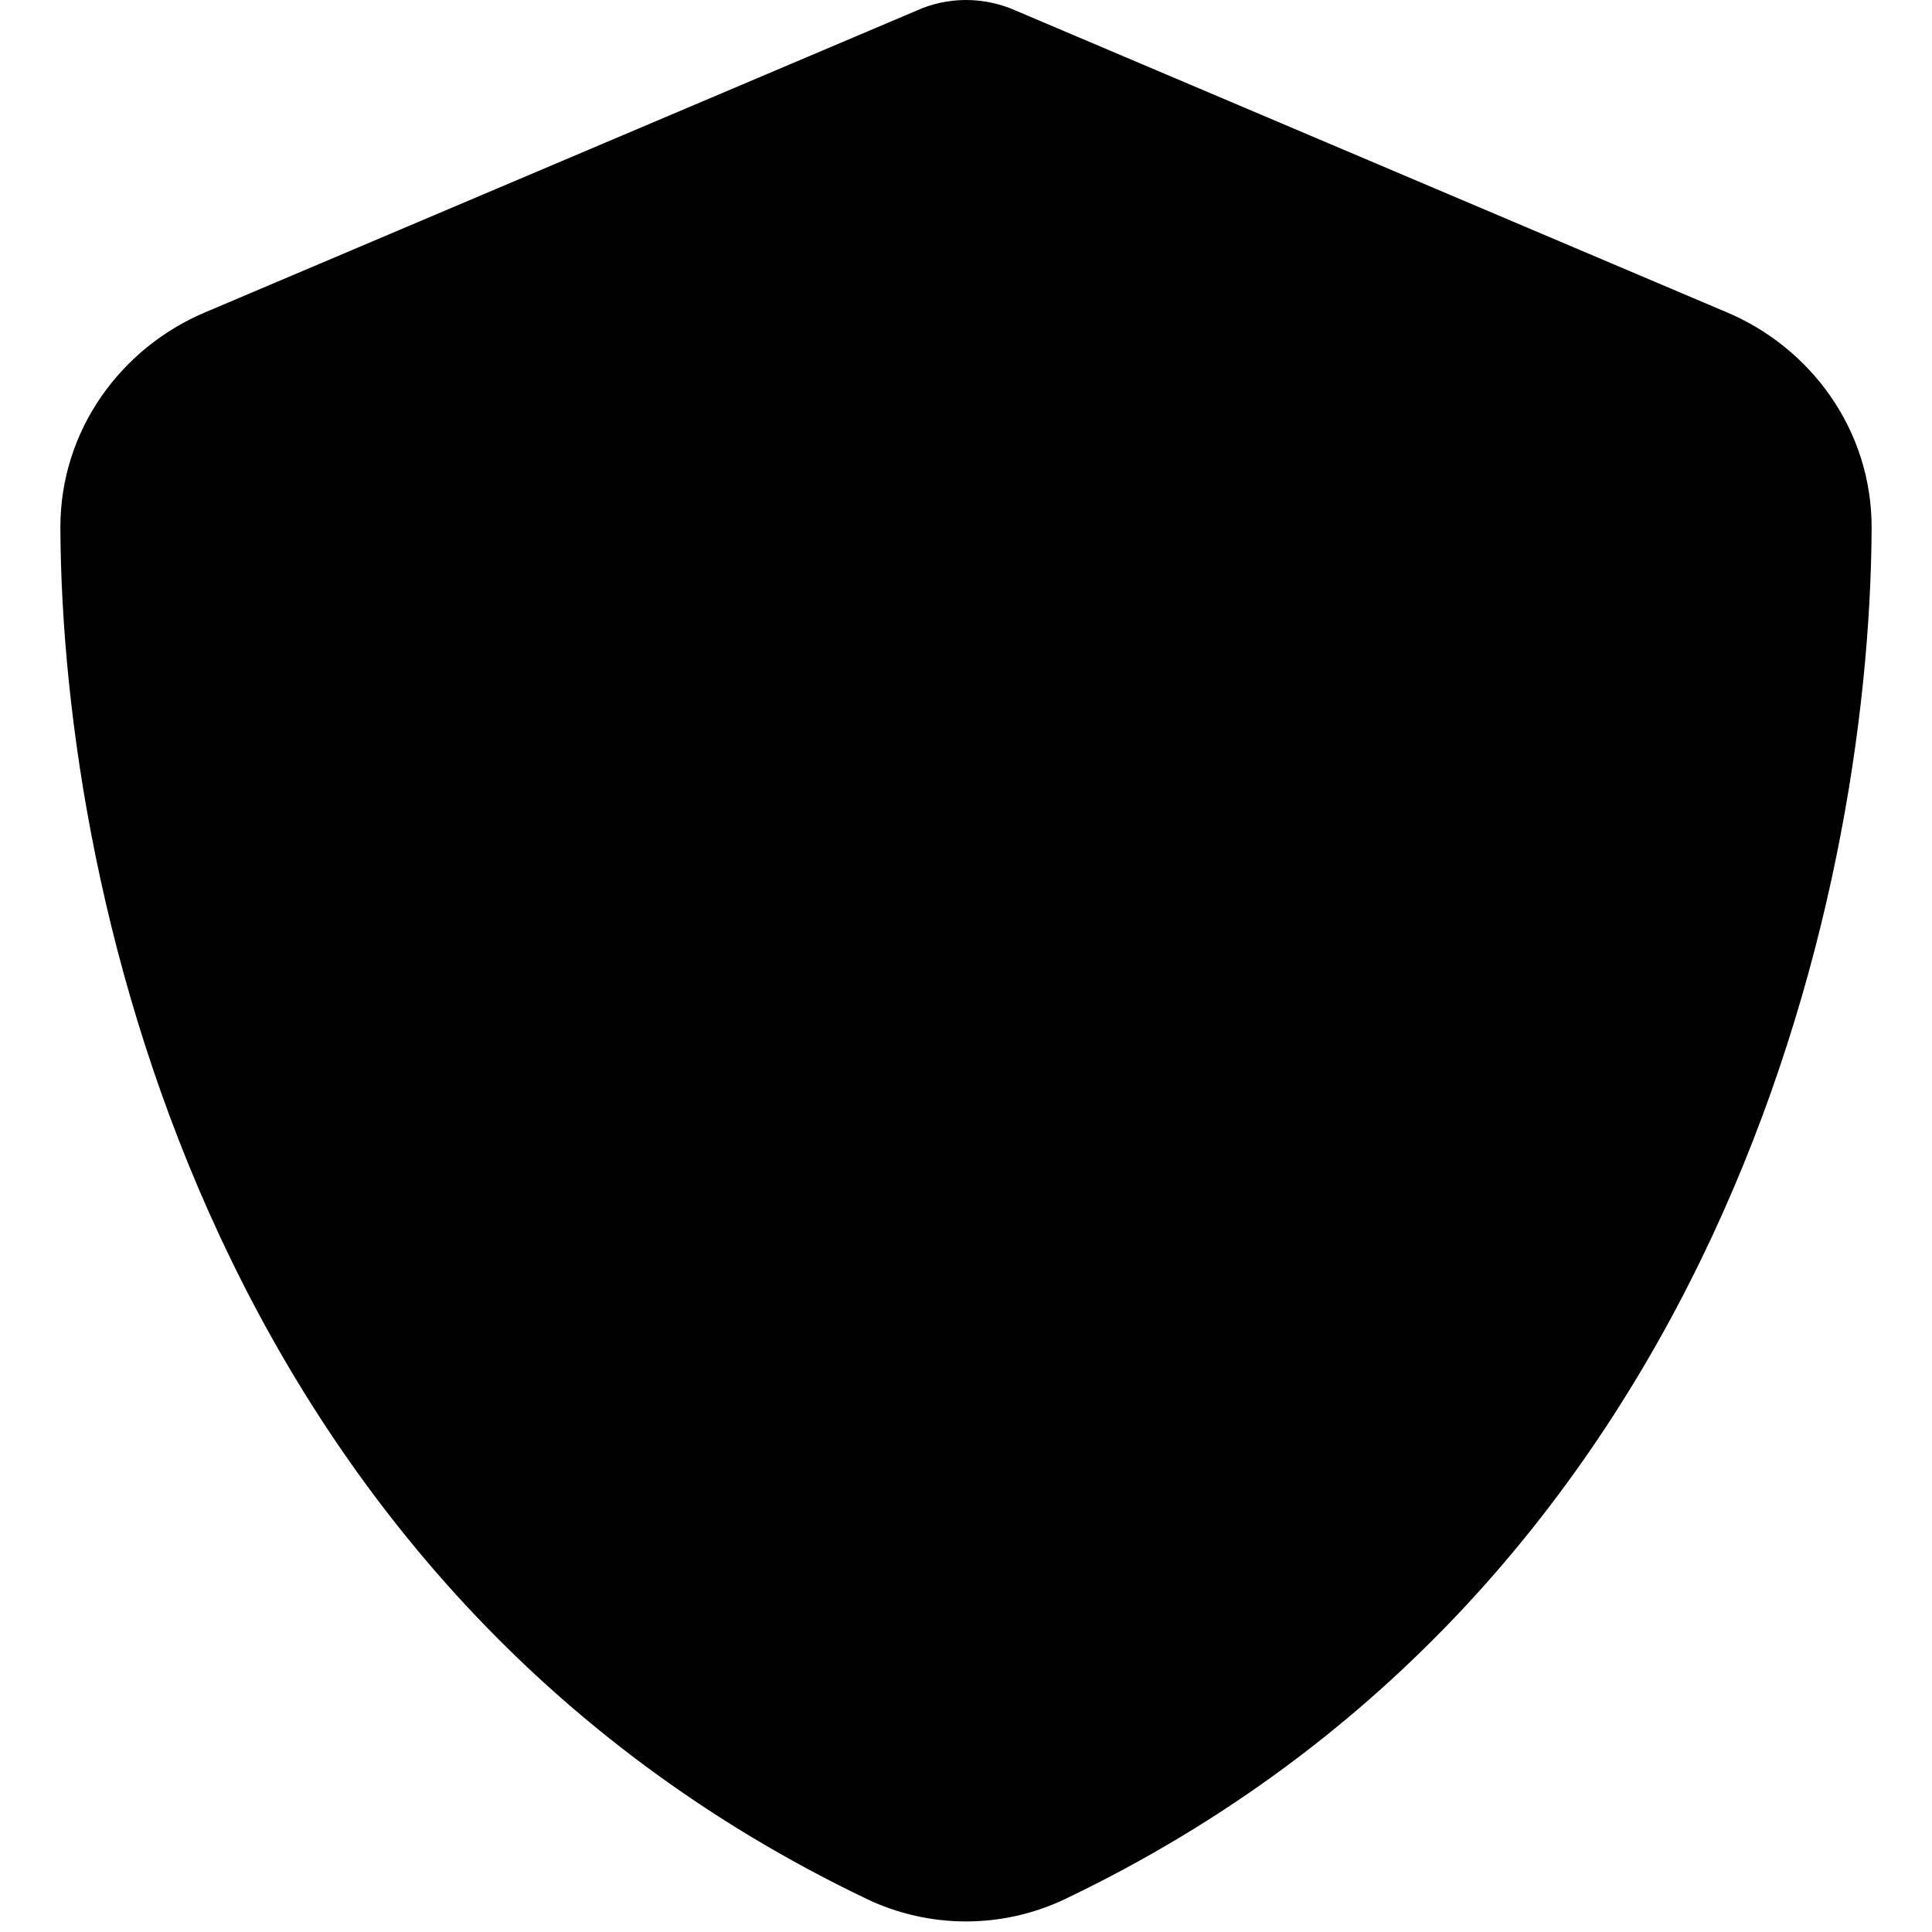
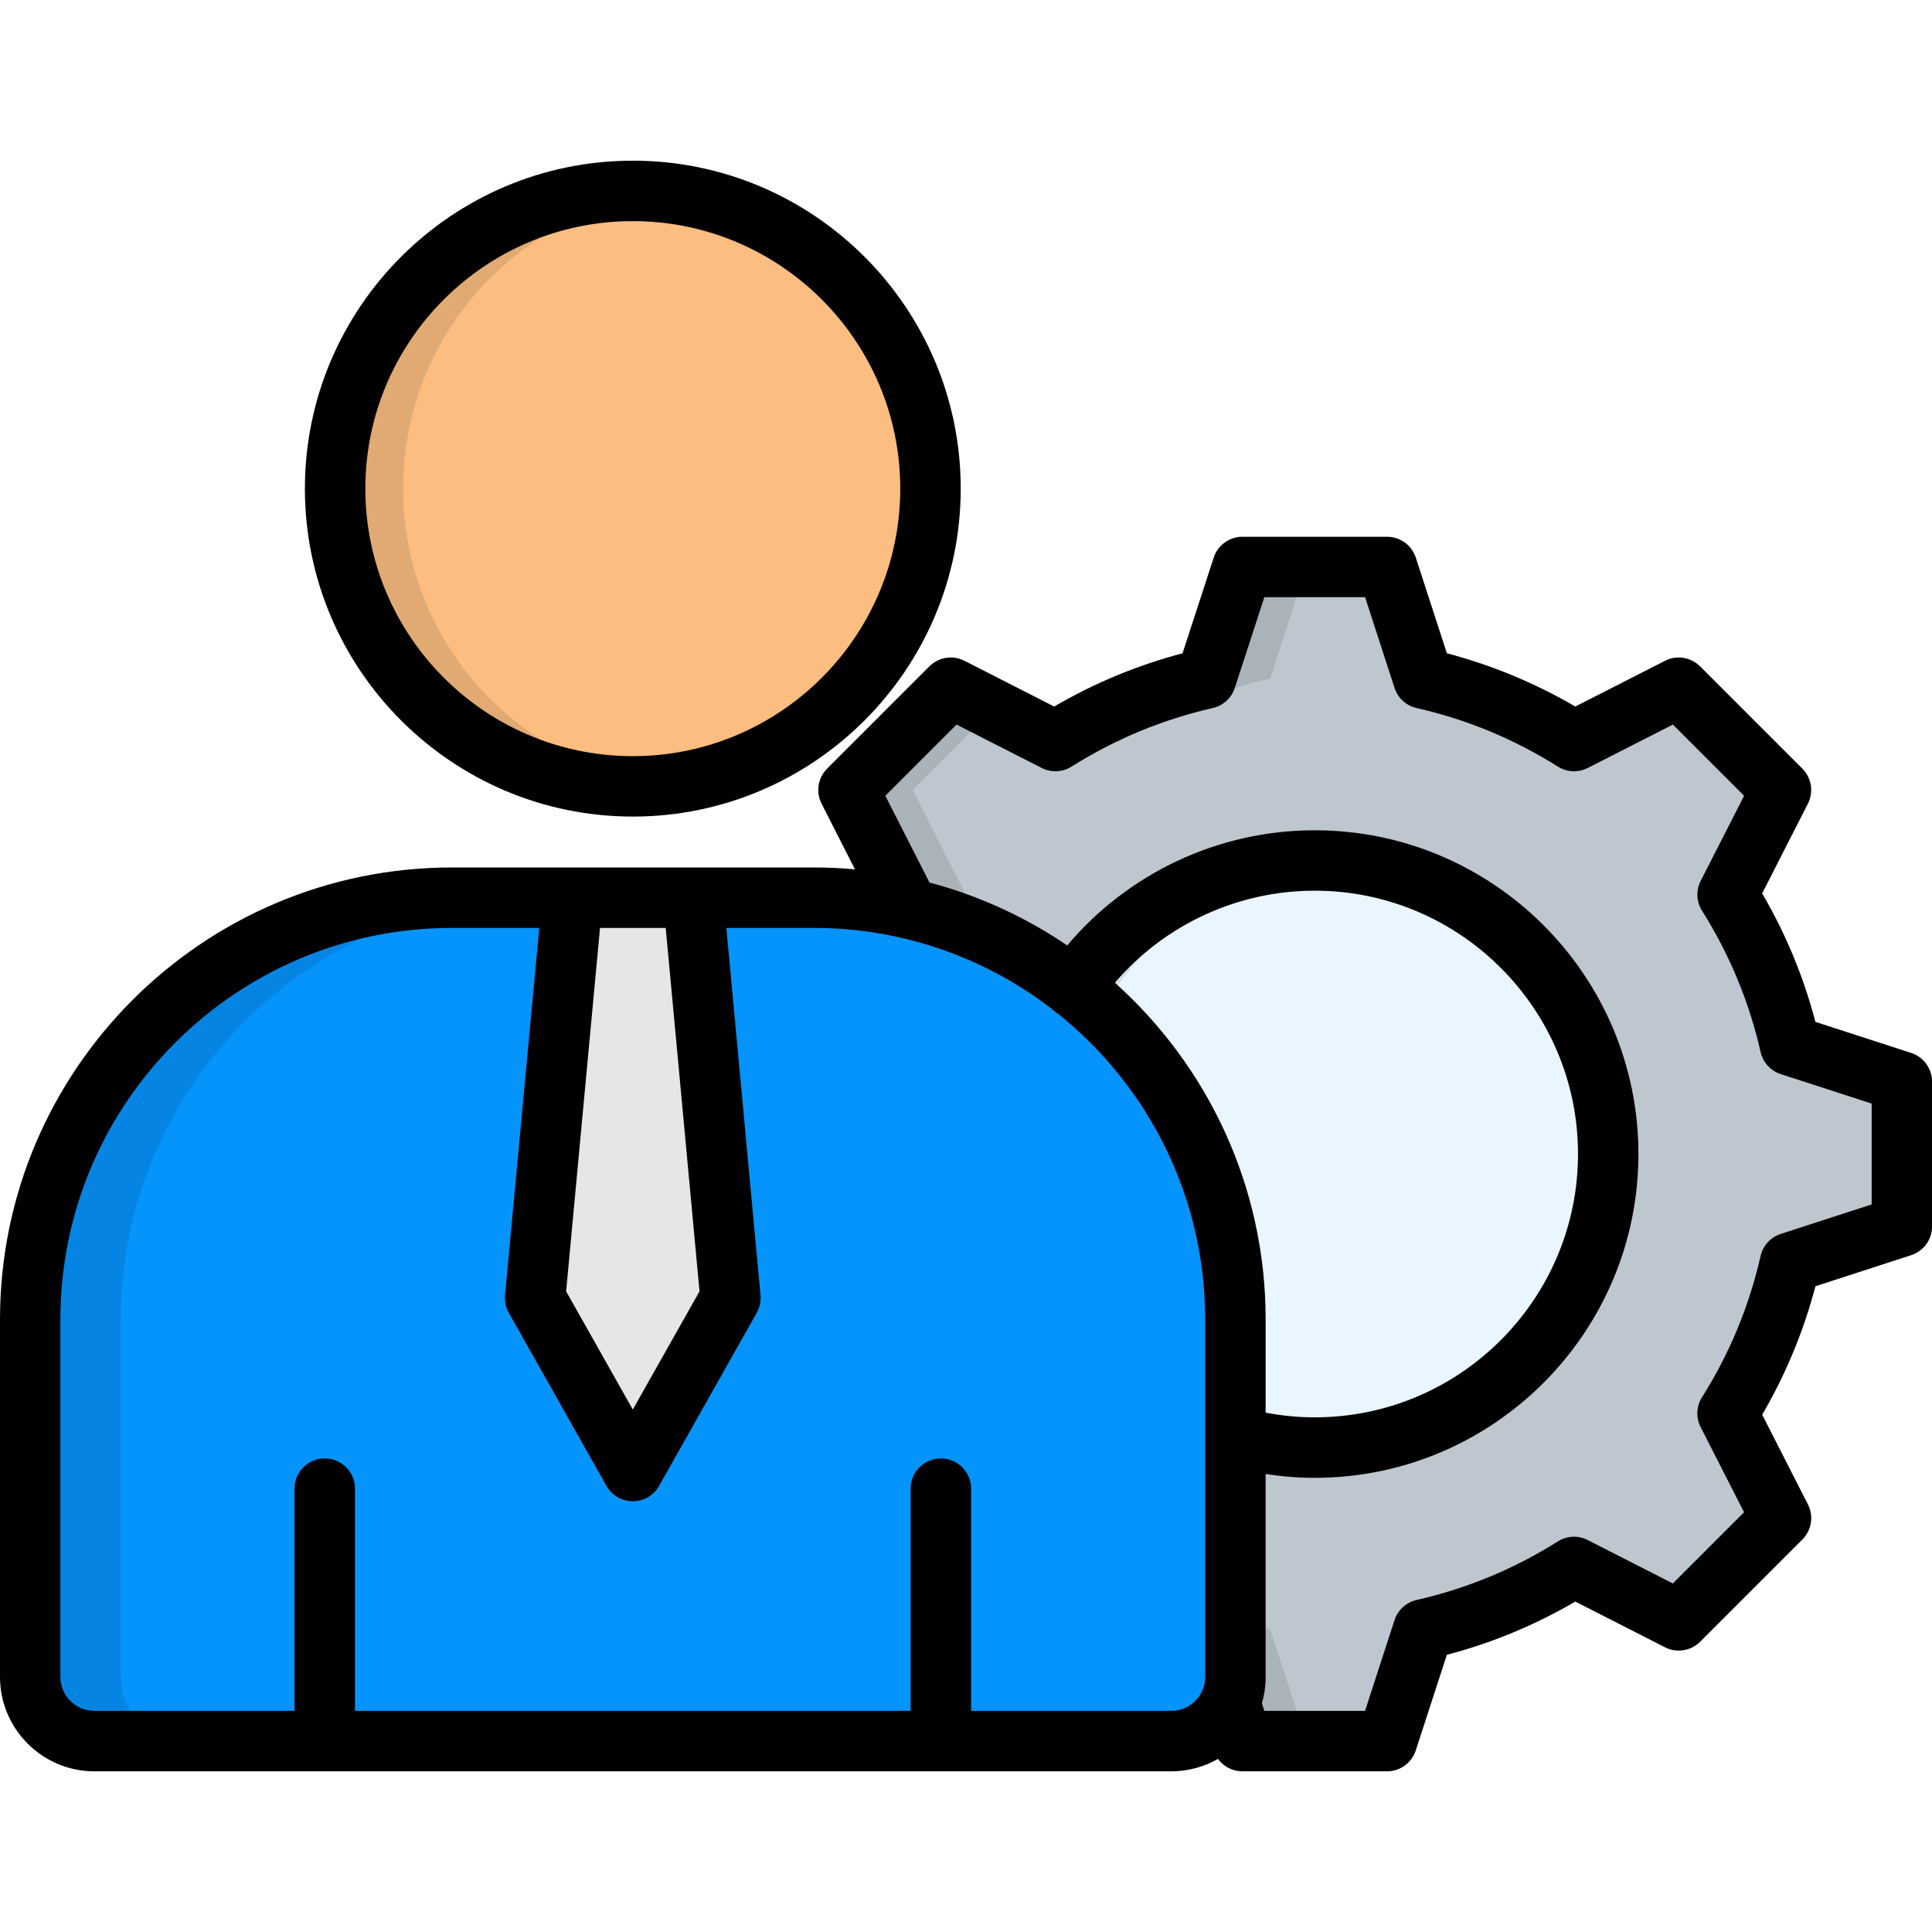
- <svg xmlns="http://www.w3.org/2000/svg" viewBox="0 0 512 512">
-   <path d="M256 0c4.6 0 9.2 1 13.4 2.9L457.7 82.8c22 9.3 38.4 31 38.3 57.2c-.5 99.2-41.3 280.7-213.6 363.2c-16.7 8-36.1 8-52.8 0C57.3 420.7 16.5 239.2 16 140c-.1-26.2 16.3-47.9 38.3-57.2L242.7 2.9C246.8 1 251.4 0 256 0z" />
+ <svg xmlns="http://www.w3.org/2000/svg" id="Layer_1" enable-background="new 0 0 512 512" height="512" viewBox="0 0 512 512" width="512">
+   <g clip-rule="evenodd" fill-rule="evenodd">
+     <path d="m377.21 179.82c14.36 3.27 27.82 8.95 39.93 16.56l10.65-5.44 17.08-8.71 13.57 13.57 13.54 13.54-8.71 17.08-5.44 10.68c7.63 12.11 13.29 25.57 16.56 39.93l11.37 3.68 18.23 5.93v19.17 19.17l-18.23 5.93-11.37 3.71c-3.27 14.36-8.92 27.82-16.56 39.9l5.44 10.68 8.71 17.08-13.54 13.57-13.57 13.54-17.08-8.7-10.65-5.44c-12.11 7.63-25.57 13.29-39.93 16.56l-3.71 11.37-5.93 18.23h-19.17-19.17l-5.9-18.23-3.71-11.37c-14.36-3.27-27.82-8.93-39.93-16.56l-10.65 5.44-17.08 8.7-13.57-13.54-13.57-13.57 8.71-17.08 5.44-10.68c-7.61-12.08-13.26-25.54-16.53-39.93l-11.4-3.68-18.21-5.93v-19.17-19.17l18.21-5.93 11.4-3.68c3.27-14.36 8.92-27.82 16.53-39.93l-5.44-10.68-8.71-17.08 13.57-13.54 13.57-13.57 17.08 8.71 10.65 5.44c12.11-7.61 25.57-13.29 39.93-16.56l3.71-11.37 5.9-18.23h19.17 19.17l5.93 18.23z" fill="#bec7cf" />
+     <path d="m348.41 228.04c42.98 0 77.8 34.82 77.8 77.77 0 42.98-34.82 77.8-77.8 77.8-42.95 0-77.77-34.82-77.77-77.8 0-42.94 34.82-77.77 77.77-77.77z" fill="#eaf6ff" />
+     <path d="m25.03 461.41h285.4c9.34 0 17-7.66 17-17.03v-94.74c0-61.46-50.28-111.77-111.77-111.77h-95.89c-61.49.01-111.77 50.31-111.77 111.77v94.74c0 9.37 7.66 17.03 17.03 17.03z" fill="#0593fc" />
+     <path d="m167.71 208.36c43.44 0 78.9-35.43 78.9-78.9 0-43.44-35.45-78.87-78.9-78.87s-78.9 35.42-78.9 78.87c.01 43.47 35.46 78.9 78.9 78.9z" fill="#fbbd80" />
+     <path d="m167.71 389.82 25.9-45.86-9.89-106.08h-32.02l-9.88 106.08z" fill="#e6e6e6" />
+     <path d="m25.03 461.41h24c-9.36 0-17.03-7.66-17.03-17.03v-94.74c0-61.46 50.28-111.77 111.77-111.77h-24c-61.49.01-111.77 50.31-111.77 111.77v94.74c0 9.37 7.66 17.03 17.03 17.03z" fill="#0584e3" />
+     <path d="m167.71 50.59c3.05 0 6.04.16 9.01.49-39.32 4.48-69.89 37.87-69.89 78.4 0 40.5 30.56 73.9 69.89 78.37-2.97.33-5.96.49-9.01.49-43.55 0-78.9-35.31-78.9-78.87.01-43.56 35.35-78.88 78.9-78.88z" fill="#e2aa73" />
+     <g fill="#abb3ba">
+       <path d="m287.66 191.77c9.94-5.3 20.68-9.36 31.96-11.95l3.71-11.37 5.9-18.23h17l-5.9 18.23-3.71 11.37c-14.36 3.27-27.82 8.95-39.93 16.56z" />
+       <path d="m237.22 239.99c.58-.96 1.18-1.92 1.76-2.88l-5.44-10.68-8.71-17.08 13.57-13.54 13.57-13.57 11.26 5.74-7.83 7.83-13.54 13.54 8.68 17.08 5.44 10.68c-1.4 2.25-2.75 4.53-4.01 6.87-4.79-1.66-9.7-3-14.75-3.99z" />
+       <path d="m346.24 461.41h-17l-3.27-10.13c.93-2.09 1.46-4.42 1.46-6.89v-15.05c3.02.93 6.1 1.76 9.2 2.47l3.71 11.37z" />
+     </g>
+     <path d="m348.41 228.04c1.95 0 3.87.05 5.77.19-26.83 1.98-49.9 17.55-62.28 39.87-2.42-2.25-4.92-4.42-7.52-6.45 14.02-20.31 37.47-33.61 64.03-33.61zm-20.98 148.49c8.24 3.79 17.25 6.18 26.75 6.87-1.89.14-3.82.22-5.77.22-7.25 0-14.31-1.02-20.98-2.88z" fill="#d3dde6" />
+   </g>
+   <path d="m506.48 279.04-25.38-8.24c-3.13-11.94-7.86-23.35-14.11-34.03l12.12-23.78c1.57-3.09.98-6.84-1.47-9.3l-27.1-27.1c-2.45-2.45-6.21-3.05-9.29-1.47l-23.78 12.12c-10.69-6.24-22.1-10.97-34.03-14.11l-8.24-25.35c-1.07-3.3-4.15-5.53-7.62-5.53h-38.32c-3.47 0-6.54 2.23-7.62 5.53l-8.25 25.35c-11.93 3.14-23.34 7.87-34.02 14.11l-23.77-12.12c-3.09-1.58-6.85-.98-9.3 1.47l-27.1 27.1c-2.45 2.45-3.05 6.21-1.47 9.3l8.85 17.4c-3.59-.33-7.23-.5-10.9-.5h-95.9c-66.05 0-119.78 53.73-119.78 119.78v94.73c0 13.79 11.22 25.02 25.02 25.02h285.38c4.5 0 8.73-1.2 12.38-3.29 1.48 2.03 3.86 3.29 6.47 3.29h38.32c3.47 0 6.54-2.23 7.62-5.53l8.24-25.35c11.94-3.13 23.35-7.86 34.04-14.11l23.78 12.12c3.09 1.57 6.84.98 9.3-1.47l27.1-27.1c2.45-2.45 3.05-6.21 1.47-9.3l-12.12-23.78c6.24-10.68 10.97-22.09 14.11-34.03l25.38-8.24c3.3-1.07 5.53-4.15 5.53-7.62v-38.35c-.01-3.47-2.24-6.55-5.54-7.62zm-321.1 63.18-17.68 31.32-17.67-31.32 8.98-96.31h17.41zm125.02 111.18h-53.05v-58.89c0-4.42-3.58-8.01-8.01-8.01s-8.01 3.58-8.01 8.01v58.89h-147.26v-58.89c0-4.42-3.58-8.01-8.01-8.01s-8.01 3.58-8.01 8.01v58.89h-53.05c-4.96 0-9-4.04-9-9v-94.73c0-57.22 46.55-103.76 103.76-103.76h23.16l-9.08 97.32c-.15 1.63.2 3.26 1 4.68l25.88 45.87c1.42 2.52 4.08 4.07 6.97 4.07s5.55-1.56 6.97-4.07l25.88-45.87c.8-1.42 1.15-3.05 1-4.68l-9.05-97.32h23.16c23.69 0 45.54 7.99 63.03 21.41.34.35.72.67 1.14.96.14.1.28.18.42.26 23.84 19.03 39.15 48.33 39.15 81.14v94.73c.01 4.96-4.03 8.99-8.99 8.99zm-14.95-192.97c13.19-15.38 32.5-24.39 52.96-24.39 38.47 0 69.78 31.3 69.78 69.77 0 38.49-31.3 69.8-69.78 69.8-4.35 0-8.7-.42-13-1.24v-24.71c0-35.41-15.45-67.28-39.96-89.23zm200.55 58.76-24.08 7.81c-2.69.87-4.72 3.09-5.35 5.85-3.01 13.28-8.23 25.88-15.52 37.44-1.51 2.39-1.64 5.4-.36 7.91l11.5 22.56-18.87 18.87-22.56-11.5c-2.52-1.29-5.52-1.15-7.91.36-11.56 7.29-24.16 12.51-37.44 15.52-2.75.63-4.98 2.65-5.85 5.34l-7.81 24.05h-26.69l-.65-2.01c.65-2.22 1-4.56 1-6.99v-53.77c4.3.66 8.65 1.01 13 1.01 47.31 0 85.79-38.5 85.79-85.82 0-47.3-38.49-85.79-85.79-85.79-25.41 0-49.36 11.28-65.59 30.52-11.01-7.49-23.34-13.19-36.54-16.69-.06-.13-.11-.26-.17-.39l-11.48-22.58 18.87-18.87 22.57 11.5c2.52 1.28 5.52 1.14 7.9-.36 11.56-7.28 24.15-12.51 37.42-15.52 2.75-.62 4.96-2.64 5.84-5.32l7.84-24.07h26.69l7.81 24.05c.87 2.69 3.09 4.72 5.85 5.34 13.28 3.01 25.88 8.23 37.44 15.52 2.39 1.51 5.4 1.64 7.91.36l22.56-11.5 18.87 18.87-11.5 22.56c-1.28 2.52-1.15 5.52.36 7.91 7.29 11.56 12.51 24.16 15.52 37.44.63 2.76 2.66 4.98 5.35 5.85l24.08 7.81v26.73zm-328.3-102.79c47.92 0 86.9-38.99 86.9-86.92 0-47.92-38.98-86.9-86.9-86.9-47.91 0-86.9 38.98-86.9 86.9 0 47.93 38.99 86.92 86.9 86.92zm0-157.8c39.08 0 70.88 31.8 70.88 70.88 0 39.1-31.8 70.91-70.88 70.91s-70.88-31.81-70.88-70.91c0-39.09 31.8-70.88 70.88-70.88z" />
</svg>
